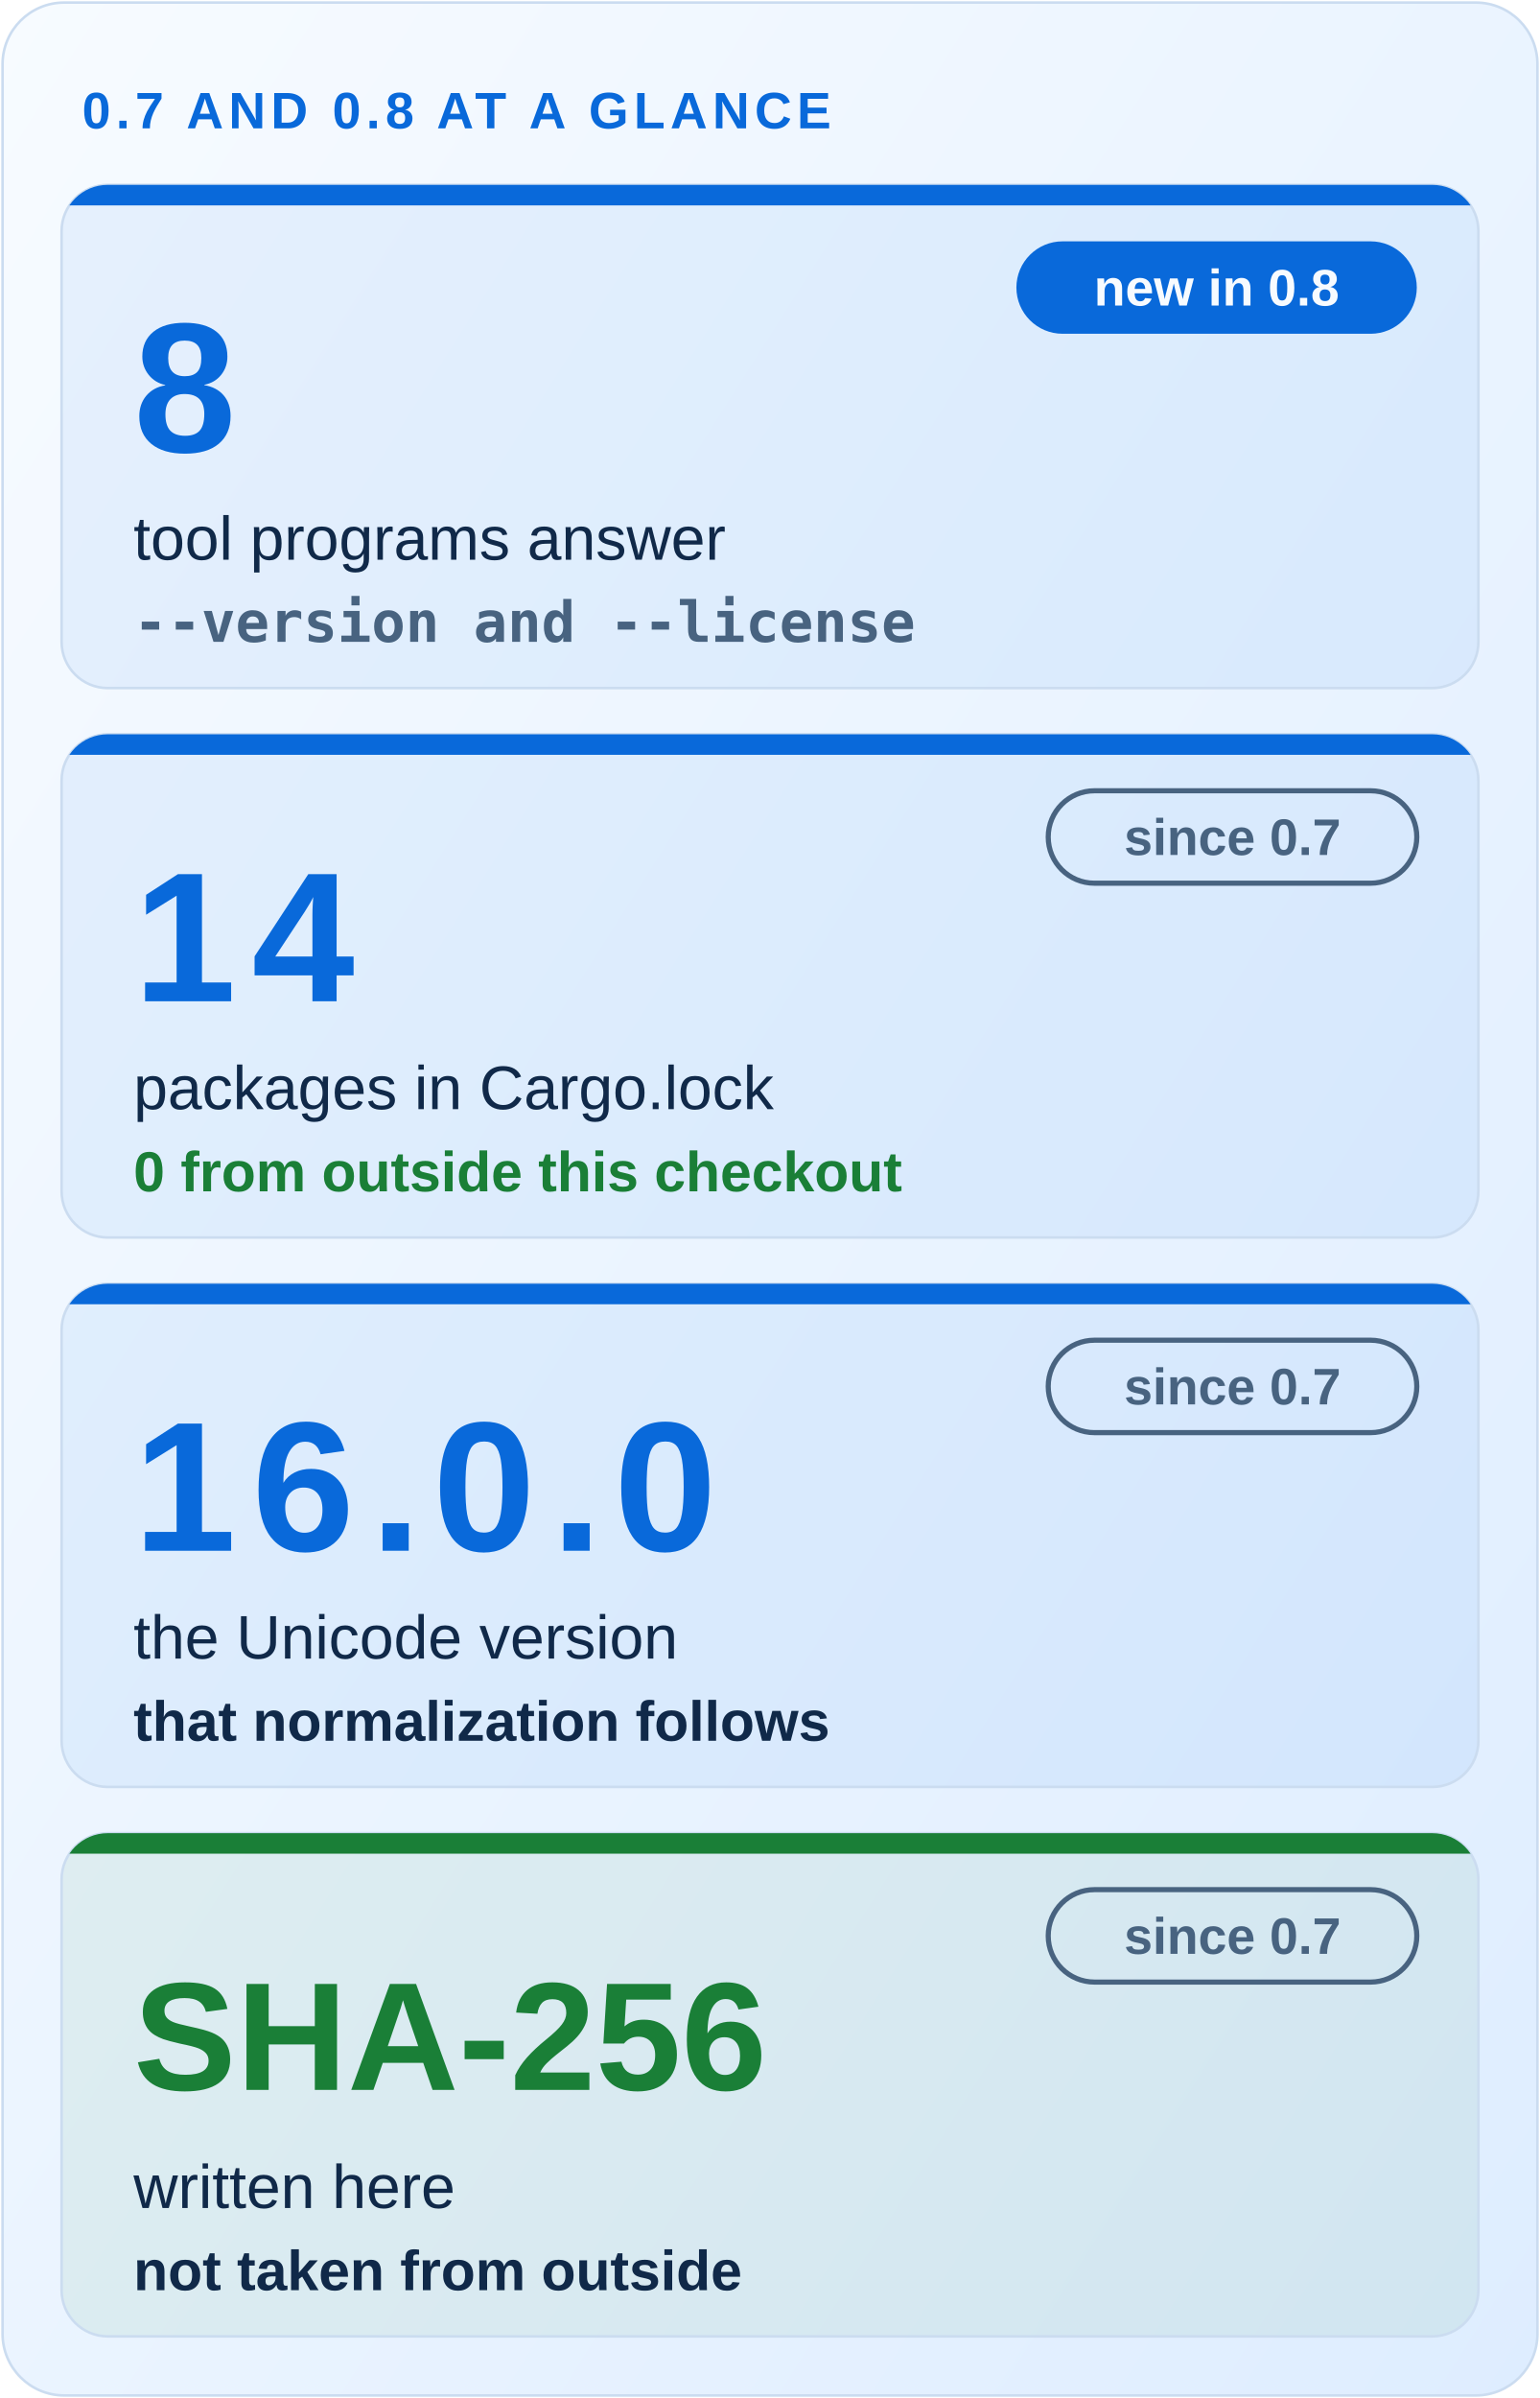
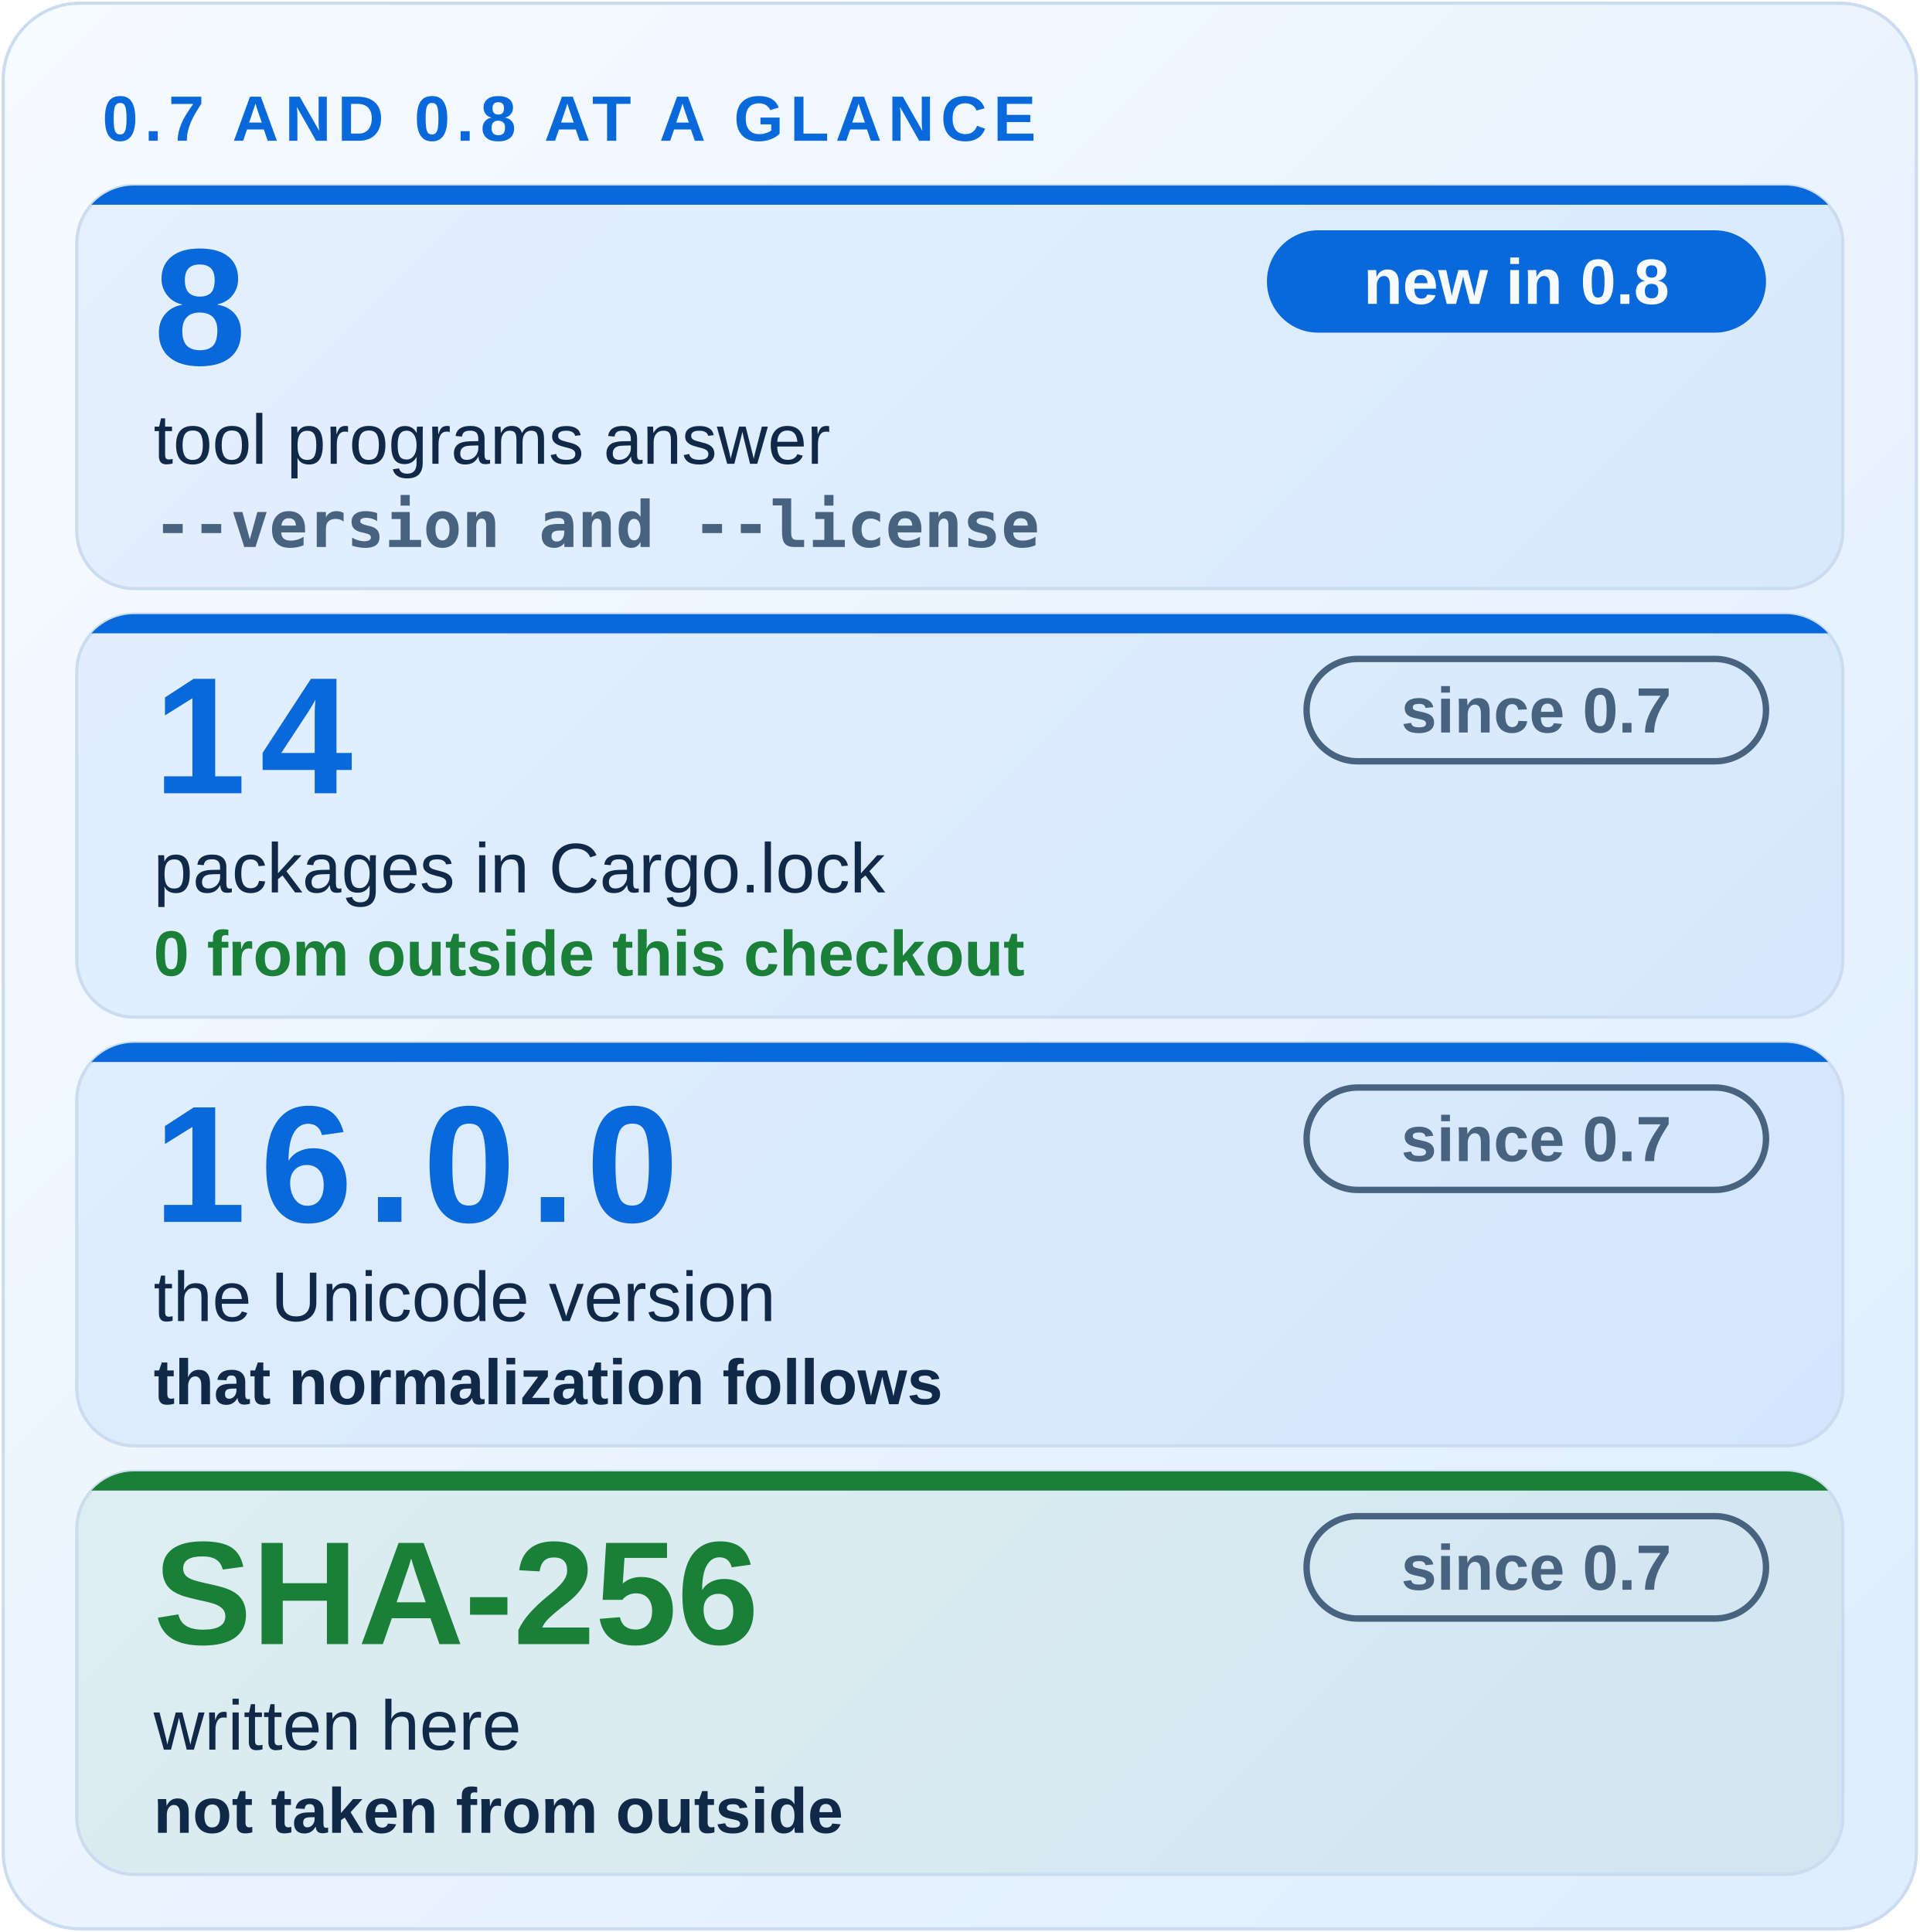
- <svg xmlns="http://www.w3.org/2000/svg" width="600" height="934" viewBox="0 0 600 934" role="img" aria-labelledby="t d">
+ <svg xmlns="http://www.w3.org/2000/svg" width="600" height="604" viewBox="0 0 600 604" role="img" aria-labelledby="t d">
  <style>
svg{font-size:20px}
text{font-family:Arial,Helvetica,sans-serif;fill:#102949}
.mono{font-family:ui-monospace,Consolas,"DejaVu Sans Mono",monospace;fill:#486380}
.kick{font-size:20px;font-weight:700;letter-spacing:2px;fill:#0969da}
- .gt{animation:gprise .7s cubic-bezier(.2,.8,.2,1) both}.gp{animation:gppop .8s cubic-bezier(.2,.8,.2,1) both;transform-box:fill-box;transform-origin:left bottom}.rl{animation-duration:1.4s;animation-timing-function:cubic-bezier(.2,.8,.2,1);animation-fill-mode:both}.ro72s8{animation-name:ro72s8}@keyframes ro72s8{from{transform:translateY(633.6px)}}.ro72s1{animation-name:ro72s1}@keyframes ro72s1{from{transform:translateY(79.2px)}}.ro72s4{animation-name:ro72s4}@keyframes ro72s4{from{transform:translateY(316.8px)}}.ro72s6{animation-name:ro72s6}@keyframes ro72s6{from{transform:translateY(475.2px)}}.ro72s10{animation-name:ro72s10}@keyframes ro72s10{from{transform:translateY(792.0px)}}@keyframes gprise{from{opacity:0;transform:translateY(26px)}to{opacity:1;transform:none}}@keyframes gppop{0%{opacity:0;transform:scale(.6)}70%{opacity:1;transform:scale(1.06)}to{opacity:1;transform:none}}.mut{fill:#486380}.b{font-weight:700}@media (prefers-reduced-motion:reduce){.gt,.gp,.rl,.ro72s8,.ro72s1,.ro72s4,.ro72s6,.ro72s10{animation:none}}
+ .gt{animation:gprise .7s cubic-bezier(.2,.8,.2,1) both}.gp{animation:gppop .8s cubic-bezier(.2,.8,.2,1) both;transform-box:fill-box;transform-origin:left bottom}.rl{animation-duration:1.4s;animation-timing-function:cubic-bezier(.2,.8,.2,1);animation-fill-mode:both}.ro52s8{animation-name:ro52s8}@keyframes ro52s8{from{transform:translateY(457.6px)}}.ro52s1{animation-name:ro52s1}@keyframes ro52s1{from{transform:translateY(57.2px)}}.ro52s4{animation-name:ro52s4}@keyframes ro52s4{from{transform:translateY(228.8px)}}.ro52s6{animation-name:ro52s6}@keyframes ro52s6{from{transform:translateY(343.2px)}}.ro52s10{animation-name:ro52s10}@keyframes ro52s10{from{transform:translateY(572.0px)}}@keyframes gprise{from{opacity:0;transform:translateY(26px)}to{opacity:1;transform:none}}@keyframes gppop{0%{opacity:0;transform:scale(.6)}70%{opacity:1;transform:scale(1.06)}to{opacity:1;transform:none}}.mut{fill:#486380}.b{font-weight:700}@media (prefers-reduced-motion:reduce){.gt,.gp,.rl,.ro52s8,.ro52s1,.ro52s4,.ro52s6,.ro52s10{animation:none}}
</style>
  <defs>
    <linearGradient id="bg" x2="1" y2="1">
      <stop stop-color="#f7fbff" />
      <stop offset="1" stop-color="#deedff" />
    </linearGradient>
    <clipPath id="card">
-       <rect x="1" y="1" width="598" height="932" rx="24" />
+       <rect x="1" y="1" width="598" height="602" rx="24" />
    </clipPath>
  </defs>
-   <rect x="1" y="1" width="598" height="932" rx="24" fill="url(#bg)" stroke="#cbdcf0" />
-   <text class="kick" x="32" y="50">0.7 AND 0.8 AT A GLANCE</text>
+   <rect x="1" y="1" width="598" height="602" rx="24" fill="url(#bg)" stroke="#cbdcf0" />
+   <text class="kick" x="32" y="44">0.7 AND 0.8 AT A GLANCE</text>
  <g class="gt" style="animation-delay:0.15s">
    <clipPath id="gptile0">
-       <rect x="24" y="72" width="552" height="196" rx="18" />
+       <rect x="24" y="58" width="552" height="126" rx="18" />
    </clipPath>
-     <rect x="24" y="72" width="552" height="196" rx="18" fill="#0969da" fill-opacity=".07" stroke="#cbdcf0" />
-     <rect x="24" y="72" width="552" height="8" fill="#0969da" clip-path="url(#gptile0)" />
-     <rect x="396.0" y="94" width="156.0" height="36" rx="18" fill="#0969da" />
-     <text x="474.0" y="119" font-size="20" class="b" text-anchor="middle" style="fill:#f7fbff">new in 0.8</text>
-     <g class="roll" aria-label="8" font-size="72" font-weight="700" style="fill:#0969da">
+     <rect x="24" y="58" width="552" height="126" rx="18" fill="#0969da" fill-opacity=".07" stroke="#cbdcf0" />
+     <rect x="24" y="58" width="552" height="6" fill="#0969da" clip-path="url(#gptile0)" />
+     <rect x="396.0" y="72" width="156.0" height="32" rx="16" fill="#0969da" />
+     <text x="474.0" y="95" font-size="20" class="b" text-anchor="middle" style="fill:#f7fbff">new in 0.8</text>
+     <g class="roll" aria-label="8" font-size="52" font-weight="700" style="fill:#0969da">
      <clipPath id="glroll0">
-         <rect x="49.1" y="109.8" width="51.8" height="83.5" />
+         <rect x="45.9" y="66.2" width="37.4" height="60.3" />
      </clipPath>
      <g clip-path="url(#glroll0)">
-         <g class="rl ro72s8" style="animation-delay:0.45s">
-           <text x="52.0" y="-457.6" style="fill:#0969da">0</text>
-           <text x="52.0" y="-378.4" style="fill:#0969da">1</text>
-           <text x="52.0" y="-299.2" style="fill:#0969da">2</text>
-           <text x="52.0" y="-220.0" style="fill:#0969da">3</text>
-           <text x="52.0" y="-140.8" style="fill:#0969da">4</text>
-           <text x="52.0" y="-61.6" style="fill:#0969da">5</text>
-           <text x="52.0" y="17.6" style="fill:#0969da">6</text>
-           <text x="52.0" y="96.8" style="fill:#0969da">7</text>
-           <text class="rf" x="52.0" y="176.0" style="fill:#0969da">8</text>
+         <g class="rl ro52s8" style="animation-delay:0.45s">
+           <text x="48.0" y="-343.6" style="fill:#0969da">0</text>
+           <text x="48.0" y="-286.4" style="fill:#0969da">1</text>
+           <text x="48.0" y="-229.2" style="fill:#0969da">2</text>
+           <text x="48.0" y="-172.0" style="fill:#0969da">3</text>
+           <text x="48.0" y="-114.8" style="fill:#0969da">4</text>
+           <text x="48.0" y="-57.6" style="fill:#0969da">5</text>
+           <text x="48.0" y="-0.4" style="fill:#0969da">6</text>
+           <text x="48.0" y="56.8" style="fill:#0969da">7</text>
+           <text class="rf" x="48.0" y="114.0" style="fill:#0969da">8</text>
        </g>
      </g>
    </g>
-     <text x="52" y="218" font-size="24">tool programs answer</text>
-     <text class="mono b" x="52" y="250" font-size="22" style="fill:#486380">--version and --license</text>
+     <text x="48" y="145" font-size="22">tool programs answer</text>
+     <text class="mono b" x="48" y="171" font-size="20" style="fill:#486380">--version and --license</text>
  </g>
  <g class="gt" style="animation-delay:0.45s">
    <clipPath id="gptile1">
-       <rect x="24" y="286" width="552" height="196" rx="18" />
+       <rect x="24" y="192" width="552" height="126" rx="18" />
    </clipPath>
-     <rect x="24" y="286" width="552" height="196" rx="18" fill="#0969da" fill-opacity=".07" stroke="#cbdcf0" />
-     <rect x="24" y="286" width="552" height="8" fill="#0969da" clip-path="url(#gptile1)" />
-     <rect x="408.4" y="308" width="143.6" height="36" rx="18" fill="none" stroke="#486380" stroke-width="2" />
-     <text x="480.2" y="333" font-size="20" class="b" text-anchor="middle" style="fill:#486380">since 0.7</text>
-     <g class="roll" aria-label="14" font-size="72" font-weight="700" style="fill:#0969da">
+     <rect x="24" y="192" width="552" height="126" rx="18" fill="#0969da" fill-opacity=".07" stroke="#cbdcf0" />
+     <rect x="24" y="192" width="552" height="6" fill="#0969da" clip-path="url(#gptile1)" />
+     <rect x="408.4" y="206" width="143.6" height="32" rx="16" fill="none" stroke="#486380" stroke-width="2" />
+     <text x="480.2" y="229" font-size="20" class="b" text-anchor="middle" style="fill:#486380">since 0.7</text>
+     <g class="roll" aria-label="14" font-size="52" font-weight="700" style="fill:#0969da">
      <clipPath id="glroll1">
-         <rect x="49.1" y="323.8" width="51.8" height="83.5" />
+         <rect x="45.9" y="200.2" width="37.4" height="60.3" />
      </clipPath>
      <g clip-path="url(#glroll1)">
-         <g class="rl ro72s1" style="animation-delay:0.75s">
-           <text x="52.0" y="310.8" style="fill:#0969da">0</text>
-           <text class="rf" x="52.0" y="390.0" style="fill:#0969da">1</text>
+         <g class="rl ro52s1" style="animation-delay:0.75s">
+           <text x="48.0" y="190.8" style="fill:#0969da">0</text>
+           <text class="rf" x="48.0" y="248.0" style="fill:#0969da">1</text>
        </g>
      </g>
      <clipPath id="glroll2">
-         <rect x="95.2" y="323.8" width="51.8" height="83.5" />
+         <rect x="79.2" y="200.2" width="37.4" height="60.3" />
      </clipPath>
      <g clip-path="url(#glroll2)">
-         <g class="rl ro72s4" style="animation-delay:0.83s">
-           <text x="98.1" y="73.2" style="fill:#0969da">0</text>
-           <text x="98.1" y="152.4" style="fill:#0969da">1</text>
-           <text x="98.1" y="231.6" style="fill:#0969da">2</text>
-           <text x="98.1" y="310.8" style="fill:#0969da">3</text>
-           <text class="rf" x="98.1" y="390.0" style="fill:#0969da">4</text>
+         <g class="rl ro52s4" style="animation-delay:0.83s">
+           <text x="81.3" y="19.2" style="fill:#0969da">0</text>
+           <text x="81.3" y="76.4" style="fill:#0969da">1</text>
+           <text x="81.3" y="133.6" style="fill:#0969da">2</text>
+           <text x="81.3" y="190.8" style="fill:#0969da">3</text>
+           <text class="rf" x="81.3" y="248.0" style="fill:#0969da">4</text>
        </g>
      </g>
    </g>
-     <text x="52" y="432" font-size="24">packages in Cargo.lock</text>
-     <text class="b" x="52" y="464" font-size="22" style="fill:#1a7f37">0 from outside this checkout</text>
+     <text x="48" y="279" font-size="22">packages in Cargo.lock</text>
+     <text class="b" x="48" y="305" font-size="20" style="fill:#1a7f37">0 from outside this checkout</text>
  </g>
  <g class="gt" style="animation-delay:0.75s">
    <clipPath id="gptile2">
-       <rect x="24" y="500" width="552" height="196" rx="18" />
+       <rect x="24" y="326" width="552" height="126" rx="18" />
    </clipPath>
-     <rect x="24" y="500" width="552" height="196" rx="18" fill="#0969da" fill-opacity=".07" stroke="#cbdcf0" />
-     <rect x="24" y="500" width="552" height="8" fill="#0969da" clip-path="url(#gptile2)" />
-     <rect x="408.4" y="522" width="143.6" height="36" rx="18" fill="none" stroke="#486380" stroke-width="2" />
-     <text x="480.2" y="547" font-size="20" class="b" text-anchor="middle" style="fill:#486380">since 0.7</text>
-     <g class="roll" aria-label="16.0.0" font-size="72" font-weight="700" style="fill:#0969da">
+     <rect x="24" y="326" width="552" height="126" rx="18" fill="#0969da" fill-opacity=".07" stroke="#cbdcf0" />
+     <rect x="24" y="326" width="552" height="6" fill="#0969da" clip-path="url(#gptile2)" />
+     <rect x="408.4" y="340" width="143.6" height="32" rx="16" fill="none" stroke="#486380" stroke-width="2" />
+     <text x="480.2" y="363" font-size="20" class="b" text-anchor="middle" style="fill:#486380">since 0.7</text>
+     <g class="roll" aria-label="16.0.0" font-size="52" font-weight="700" style="fill:#0969da">
      <clipPath id="glroll3">
-         <rect x="49.1" y="537.8" width="51.8" height="83.5" />
+         <rect x="45.9" y="334.2" width="37.4" height="60.3" />
      </clipPath>
      <g clip-path="url(#glroll3)">
-         <g class="rl ro72s1" style="animation-delay:1.05s">
-           <text x="52.0" y="524.8" style="fill:#0969da">0</text>
-           <text class="rf" x="52.0" y="604.0" style="fill:#0969da">1</text>
+         <g class="rl ro52s1" style="animation-delay:1.05s">
+           <text x="48.0" y="324.8" style="fill:#0969da">0</text>
+           <text class="rf" x="48.0" y="382.0" style="fill:#0969da">1</text>
        </g>
      </g>
      <clipPath id="glroll4">
-         <rect x="95.2" y="537.8" width="51.8" height="83.5" />
+         <rect x="79.2" y="334.2" width="37.4" height="60.3" />
      </clipPath>
      <g clip-path="url(#glroll4)">
-         <g class="rl ro72s6" style="animation-delay:1.13s">
-           <text x="98.1" y="128.8" style="fill:#0969da">0</text>
-           <text x="98.1" y="208.0" style="fill:#0969da">1</text>
-           <text x="98.1" y="287.2" style="fill:#0969da">2</text>
-           <text x="98.1" y="366.4" style="fill:#0969da">3</text>
-           <text x="98.1" y="445.6" style="fill:#0969da">4</text>
-           <text x="98.1" y="524.8" style="fill:#0969da">5</text>
-           <text class="rf" x="98.1" y="604.0" style="fill:#0969da">6</text>
+         <g class="rl ro52s6" style="animation-delay:1.13s">
+           <text x="81.3" y="38.8" style="fill:#0969da">0</text>
+           <text x="81.3" y="96.0" style="fill:#0969da">1</text>
+           <text x="81.3" y="153.2" style="fill:#0969da">2</text>
+           <text x="81.3" y="210.4" style="fill:#0969da">3</text>
+           <text x="81.3" y="267.6" style="fill:#0969da">4</text>
+           <text x="81.3" y="324.8" style="fill:#0969da">5</text>
+           <text class="rf" x="81.3" y="382.0" style="fill:#0969da">6</text>
        </g>
      </g>
-       <text class="rf" x="144.2" y="604.0" style="fill:#0969da">.</text>
+       <text class="rf" x="114.6" y="382.0" style="fill:#0969da">.</text>
      <clipPath id="glroll5">
-         <rect x="165.8" y="537.8" width="51.8" height="83.5" />
+         <rect x="130.2" y="334.2" width="37.4" height="60.3" />
      </clipPath>
      <g clip-path="url(#glroll5)">
-         <g class="rl ro72s10" style="animation-delay:1.29s">
-           <text x="168.6" y="-188.0" style="fill:#0969da">0</text>
-           <text x="168.6" y="-108.8" style="fill:#0969da">1</text>
-           <text x="168.6" y="-29.6" style="fill:#0969da">2</text>
-           <text x="168.6" y="49.6" style="fill:#0969da">3</text>
-           <text x="168.6" y="128.8" style="fill:#0969da">4</text>
-           <text x="168.6" y="208.0" style="fill:#0969da">5</text>
-           <text x="168.6" y="287.2" style="fill:#0969da">6</text>
-           <text x="168.6" y="366.4" style="fill:#0969da">7</text>
-           <text x="168.6" y="445.6" style="fill:#0969da">8</text>
-           <text x="168.6" y="524.8" style="fill:#0969da">9</text>
-           <text class="rf" x="168.6" y="604.0" style="fill:#0969da">0</text>
+         <g class="rl ro52s10" style="animation-delay:1.29s">
+           <text x="132.2" y="-190.0" style="fill:#0969da">0</text>
+           <text x="132.2" y="-132.8" style="fill:#0969da">1</text>
+           <text x="132.2" y="-75.6" style="fill:#0969da">2</text>
+           <text x="132.2" y="-18.4" style="fill:#0969da">3</text>
+           <text x="132.2" y="38.8" style="fill:#0969da">4</text>
+           <text x="132.2" y="96.0" style="fill:#0969da">5</text>
+           <text x="132.2" y="153.2" style="fill:#0969da">6</text>
+           <text x="132.2" y="210.4" style="fill:#0969da">7</text>
+           <text x="132.2" y="267.6" style="fill:#0969da">8</text>
+           <text x="132.2" y="324.8" style="fill:#0969da">9</text>
+           <text class="rf" x="132.2" y="382.0" style="fill:#0969da">0</text>
        </g>
      </g>
-       <text class="rf" x="214.7" y="604.0" style="fill:#0969da">.</text>
+       <text class="rf" x="165.5" y="382.0" style="fill:#0969da">.</text>
      <clipPath id="glroll6">
-         <rect x="236.3" y="537.8" width="51.8" height="83.5" />
+         <rect x="181.1" y="334.2" width="37.4" height="60.3" />
      </clipPath>
      <g clip-path="url(#glroll6)">
-         <g class="rl ro72s10" style="animation-delay:1.45s">
-           <text x="239.2" y="-188.0" style="fill:#0969da">0</text>
-           <text x="239.2" y="-108.8" style="fill:#0969da">1</text>
-           <text x="239.2" y="-29.6" style="fill:#0969da">2</text>
-           <text x="239.2" y="49.6" style="fill:#0969da">3</text>
-           <text x="239.2" y="128.8" style="fill:#0969da">4</text>
-           <text x="239.2" y="208.0" style="fill:#0969da">5</text>
-           <text x="239.2" y="287.2" style="fill:#0969da">6</text>
-           <text x="239.2" y="366.4" style="fill:#0969da">7</text>
-           <text x="239.2" y="445.6" style="fill:#0969da">8</text>
-           <text x="239.2" y="524.8" style="fill:#0969da">9</text>
-           <text class="rf" x="239.2" y="604.0" style="fill:#0969da">0</text>
+         <g class="rl ro52s10" style="animation-delay:1.45s">
+           <text x="183.2" y="-190.0" style="fill:#0969da">0</text>
+           <text x="183.2" y="-132.8" style="fill:#0969da">1</text>
+           <text x="183.2" y="-75.6" style="fill:#0969da">2</text>
+           <text x="183.2" y="-18.4" style="fill:#0969da">3</text>
+           <text x="183.2" y="38.8" style="fill:#0969da">4</text>
+           <text x="183.2" y="96.0" style="fill:#0969da">5</text>
+           <text x="183.2" y="153.2" style="fill:#0969da">6</text>
+           <text x="183.2" y="210.4" style="fill:#0969da">7</text>
+           <text x="183.2" y="267.6" style="fill:#0969da">8</text>
+           <text x="183.2" y="324.8" style="fill:#0969da">9</text>
+           <text class="rf" x="183.2" y="382.0" style="fill:#0969da">0</text>
        </g>
      </g>
    </g>
-     <text x="52" y="646" font-size="24">the Unicode version</text>
-     <text class="b" x="52" y="678" font-size="22" style="fill:#102949">that normalization follows</text>
+     <text x="48" y="413" font-size="22">the Unicode version</text>
+     <text class="b" x="48" y="439" font-size="20" style="fill:#102949">that normalization follows</text>
  </g>
  <g class="gt" style="animation-delay:1.05s">
    <clipPath id="gptile3">
-       <rect x="24" y="714" width="552" height="196" rx="18" />
+       <rect x="24" y="460" width="552" height="126" rx="18" />
    </clipPath>
-     <rect x="24" y="714" width="552" height="196" rx="18" fill="#1a7f37" fill-opacity=".07" stroke="#cbdcf0" />
-     <rect x="24" y="714" width="552" height="8" fill="#1a7f37" clip-path="url(#gptile3)" />
-     <rect x="408.4" y="736" width="143.6" height="36" rx="18" fill="none" stroke="#486380" stroke-width="2" />
-     <text x="480.2" y="761" font-size="20" class="b" text-anchor="middle" style="fill:#486380">since 0.7</text>
-     <text class="gp" style="animation-delay:1.45s;fill:#1a7f37" x="52" y="814" font-size="60" font-weight="700">SHA-256</text>
-     <text x="52" y="860" font-size="24">written here</text>
-     <text class="b" x="52" y="892" font-size="22" style="fill:#102949">not taken from outside</text>
+     <rect x="24" y="460" width="552" height="126" rx="18" fill="#1a7f37" fill-opacity=".07" stroke="#cbdcf0" />
+     <rect x="24" y="460" width="552" height="6" fill="#1a7f37" clip-path="url(#gptile3)" />
+     <rect x="408.4" y="474" width="143.6" height="32" rx="16" fill="none" stroke="#486380" stroke-width="2" />
+     <text x="480.2" y="497" font-size="20" class="b" text-anchor="middle" style="fill:#486380">since 0.7</text>
+     <text class="gp" style="animation-delay:1.45s;fill:#1a7f37" x="48" y="514" font-size="46" font-weight="700">SHA-256</text>
+     <text x="48" y="547" font-size="22">written here</text>
+     <text class="b" x="48" y="573" font-size="20" style="fill:#102949">not taken from outside</text>
  </g>
</svg>
